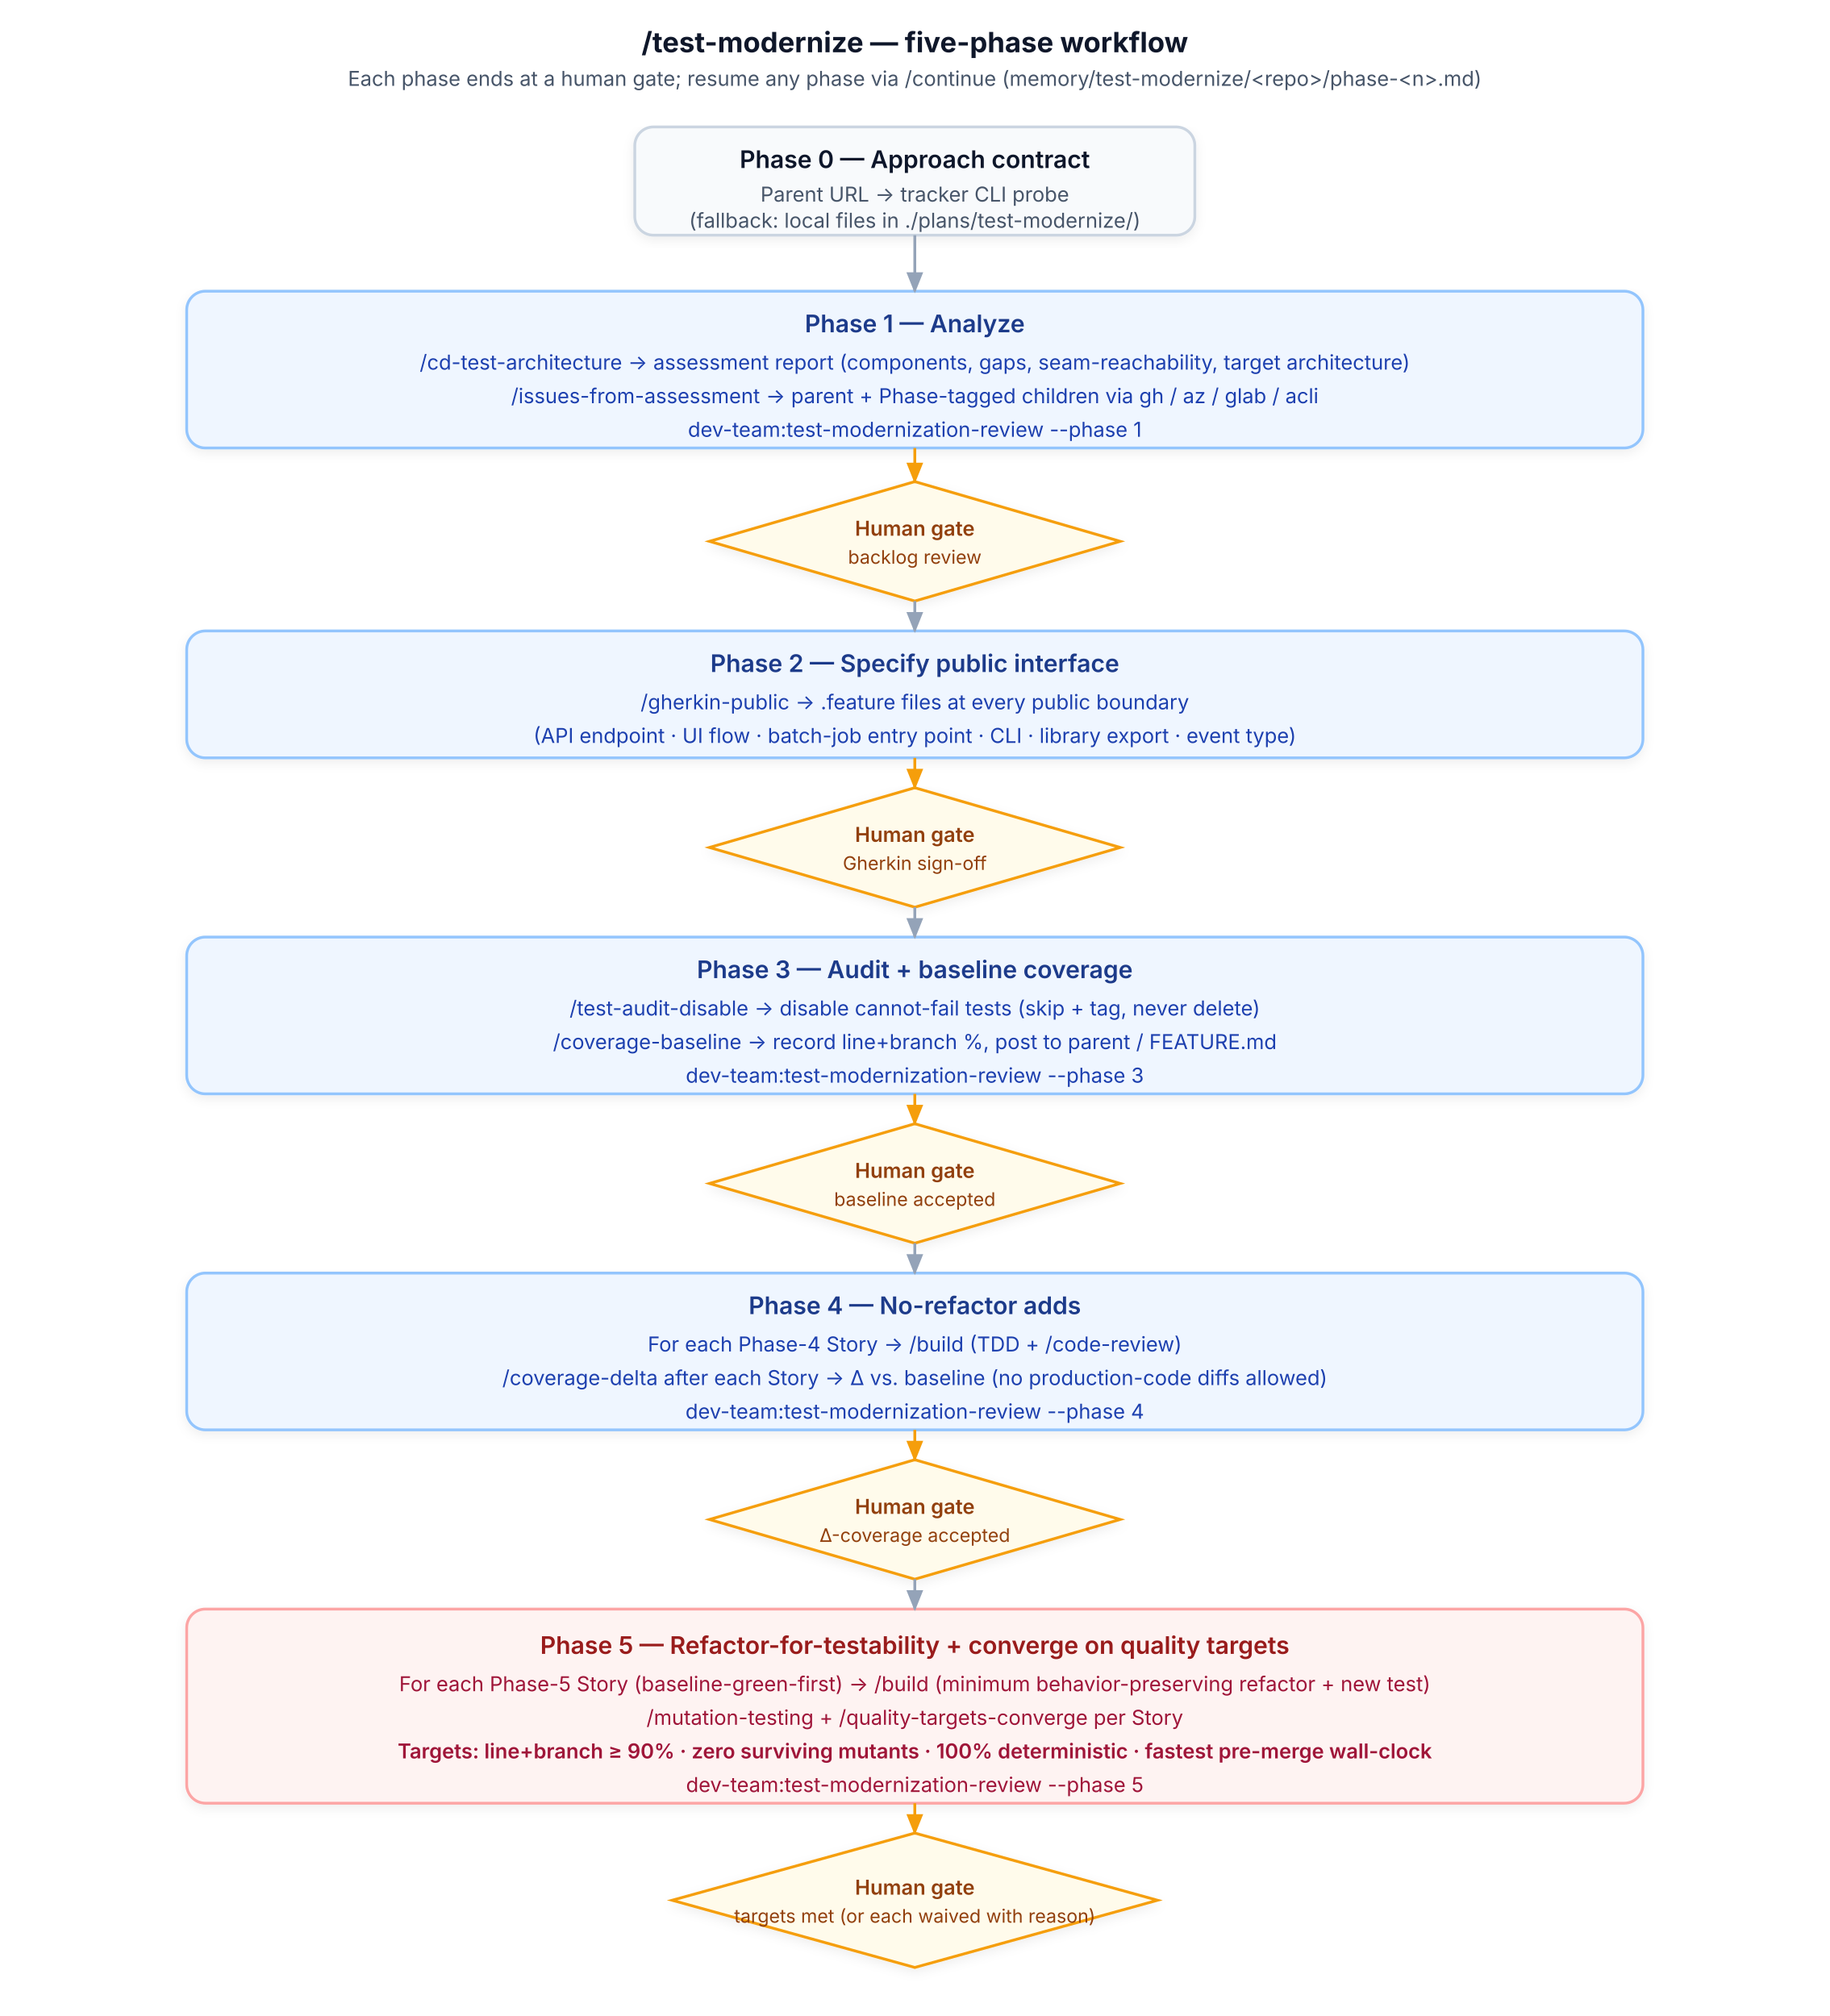
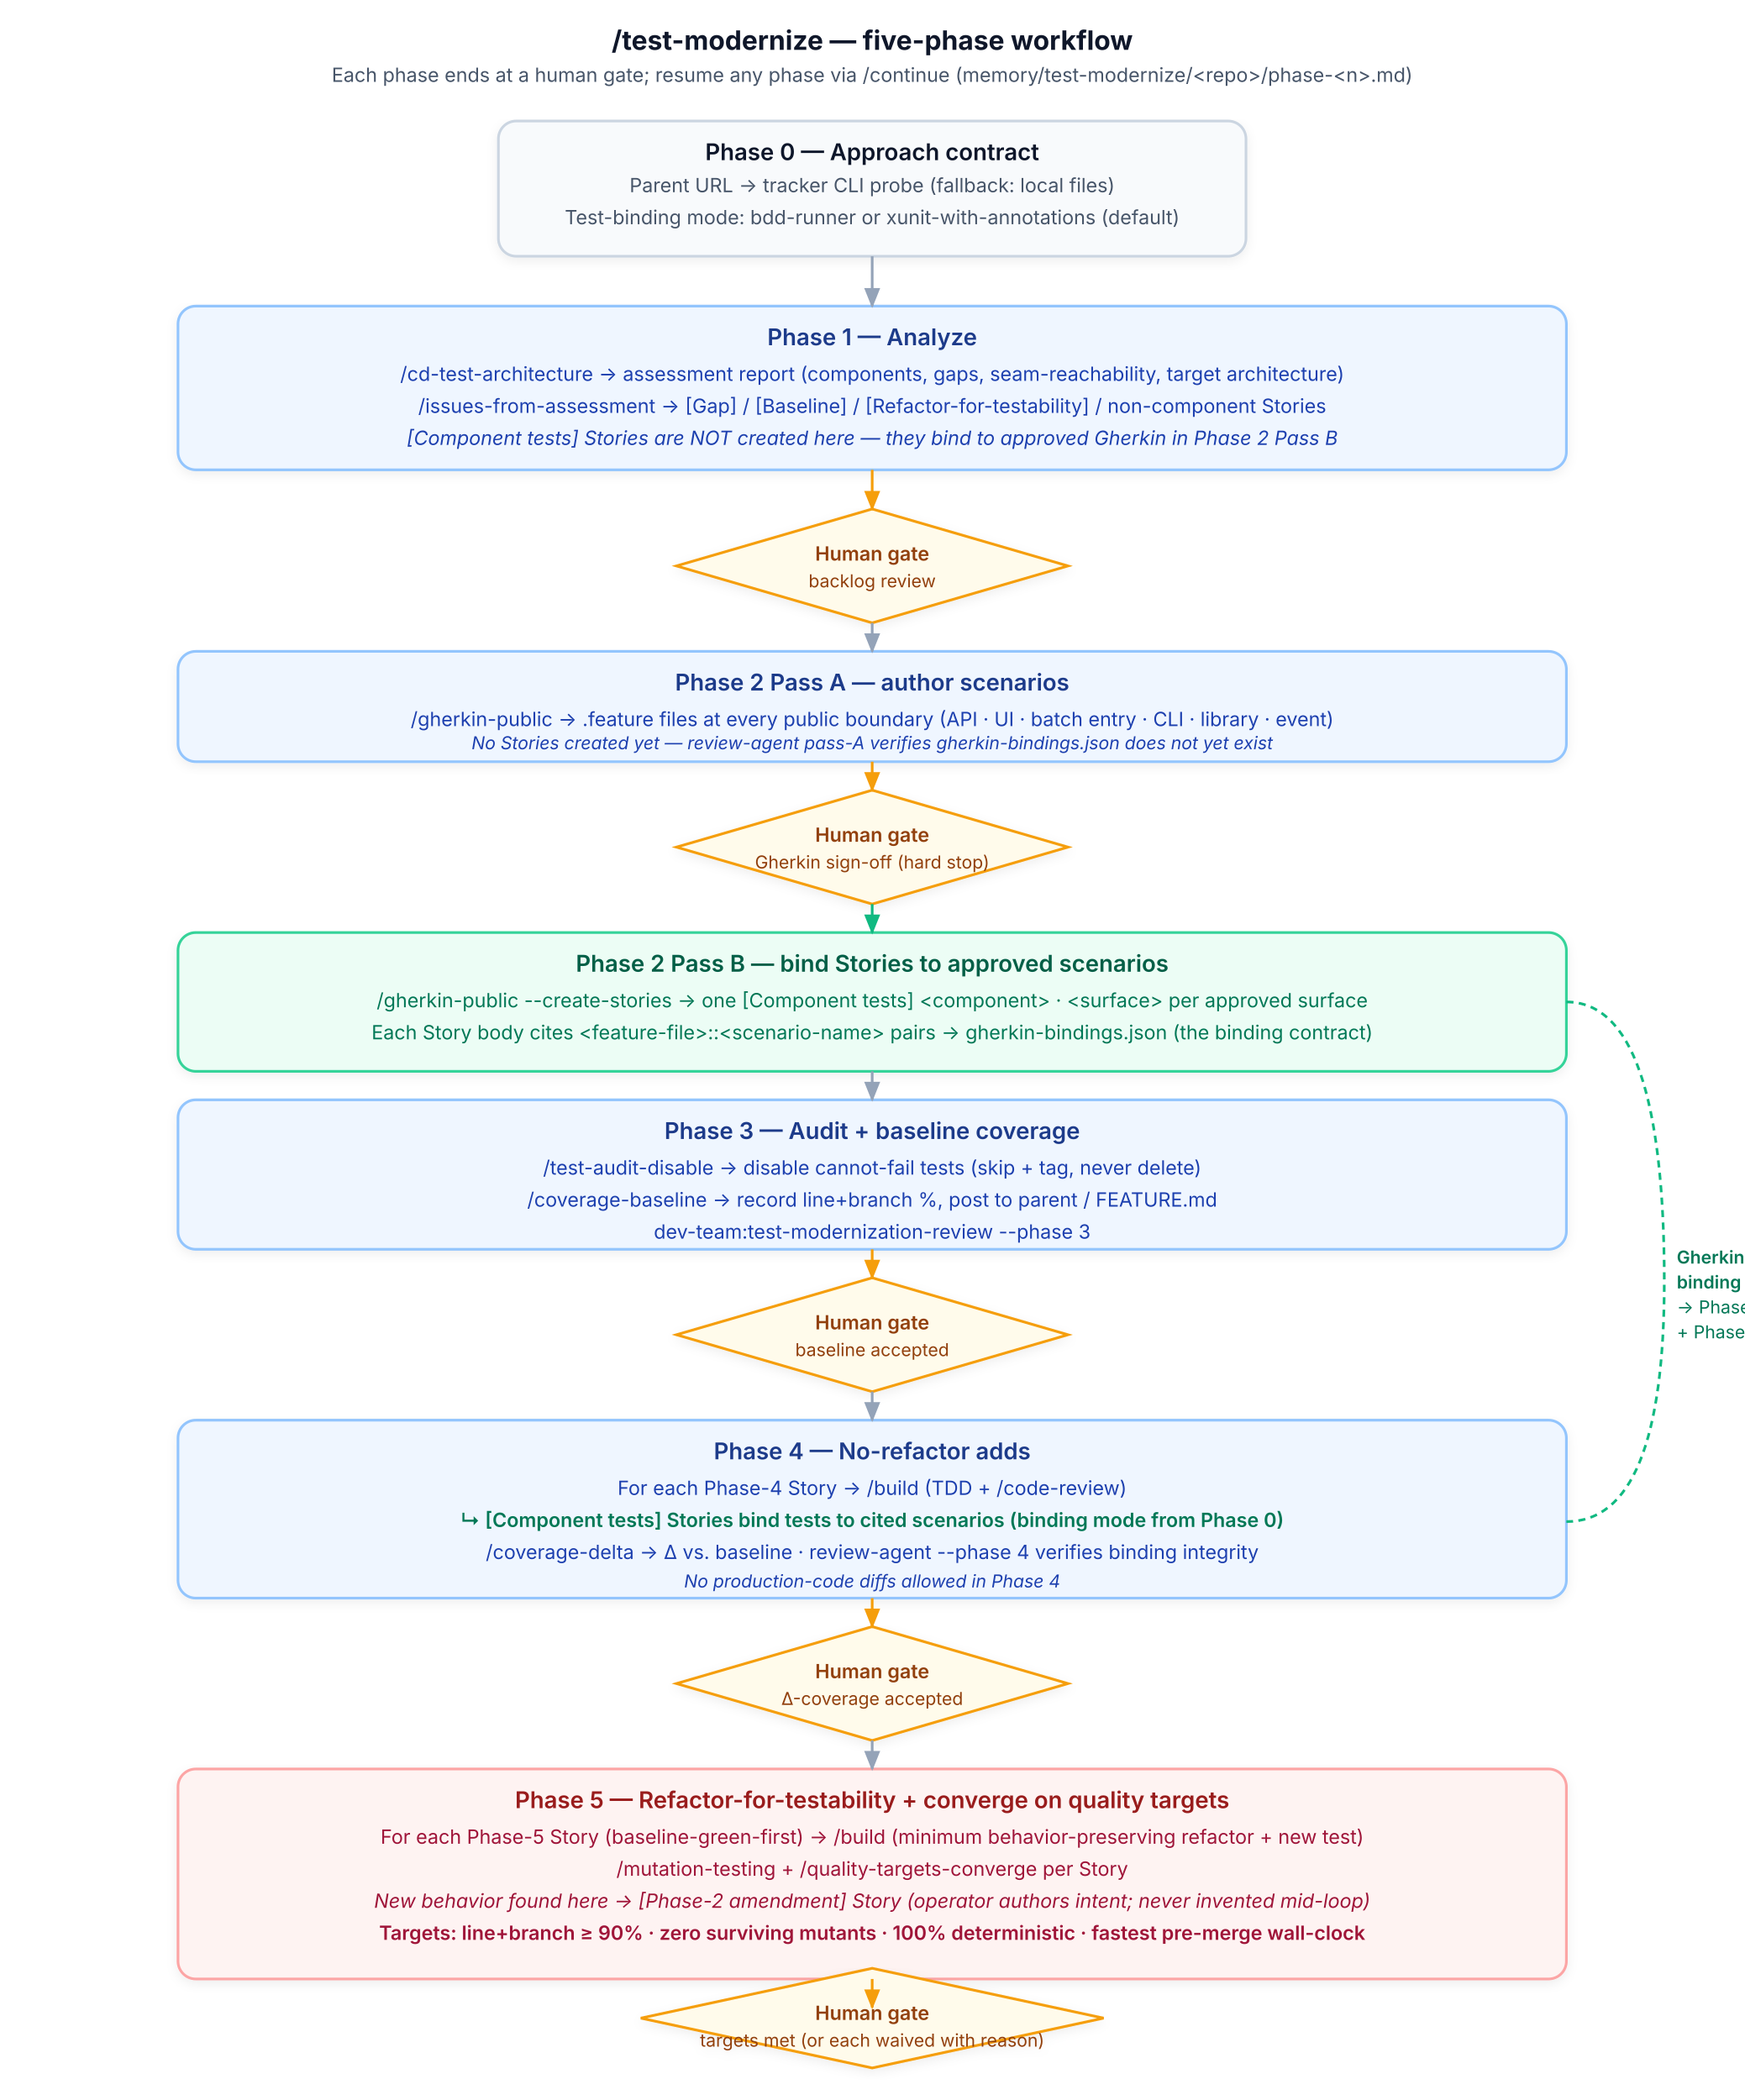
- <svg xmlns="http://www.w3.org/2000/svg" viewBox="0 0 980 1080" font-family="system-ui, -apple-system, 'Segoe UI', sans-serif" role="img" aria-labelledby="title desc">
+ <svg xmlns="http://www.w3.org/2000/svg" viewBox="0 0 980 1180" font-family="system-ui, -apple-system, 'Segoe UI', sans-serif" role="img" aria-labelledby="title desc">
  <defs>
    <filter id="shadow" x="-4%" y="-4%" width="108%" height="116%">
      <feDropShadow dx="0" dy="2" stdDeviation="3" flood-color="#000" flood-opacity="0.07" />
    </filter>
    <marker id="arrow" viewBox="0 0 10 8" refX="9" refY="4" markerWidth="8" markerHeight="6" orient="auto-start-reverse">
      <path d="M0,0 L10,4 L0,8 Z" fill="#94A3B8" />
    </marker>
    <marker id="arrow-amber" viewBox="0 0 10 8" refX="9" refY="4" markerWidth="8" markerHeight="6" orient="auto-start-reverse">
      <path d="M0,0 L10,4 L0,8 Z" fill="#F59E0B" />
    </marker>
+     <marker id="arrow-emerald" viewBox="0 0 10 8" refX="9" refY="4" markerWidth="8" markerHeight="6" orient="auto-start-reverse">
+       <path d="M0,0 L10,4 L0,8 Z" fill="#10B981" />
+     </marker>
  </defs>
  <text x="490" y="28" text-anchor="middle" font-size="15" font-weight="700" fill="#0F172A">/test-modernize — five-phase workflow</text>
  <text x="490" y="46" text-anchor="middle" font-size="11" fill="#475569">Each phase ends at a human gate; resume any phase via /continue (memory/test-modernize/&lt;repo&gt;/phase-&lt;n&gt;.md)</text>
  <g filter="url(#shadow)">
-     <rect x="340" y="68" width="300" height="58" rx="10" fill="#F8FAFC" stroke="#CBD5E1" stroke-width="1.5" />
+     <rect x="280" y="68" width="420" height="76" rx="10" fill="#F8FAFC" stroke="#CBD5E1" stroke-width="1.5" />
    <text x="490" y="90" text-anchor="middle" font-size="13" font-weight="600" fill="#0F172A">Phase 0 — Approach contract</text>
-     <text x="490" y="108" text-anchor="middle" font-size="11" fill="#475569">Parent URL → tracker CLI probe</text>
-     <text x="490" y="122" text-anchor="middle" font-size="11" fill="#475569">(fallback: local files in ./plans/test-modernize/)</text>
+     <text x="490" y="108" text-anchor="middle" font-size="11" fill="#475569">Parent URL → tracker CLI probe (fallback: local files)</text>
+     <text x="490" y="126" text-anchor="middle" font-size="11" fill="#475569">Test-binding mode: bdd-runner or xunit-with-annotations (default)</text>
  </g>
  <g filter="url(#shadow)">
-     <rect x="100" y="156" width="780" height="84" rx="10" fill="#EFF6FF" stroke="#93C5FD" stroke-width="1.5" />
-     <text x="490" y="178" text-anchor="middle" font-size="13" font-weight="600" fill="#1E3A8A">Phase 1 — Analyze</text>
-     <text x="490" y="198" text-anchor="middle" font-size="11" fill="#1E40AF">/cd-test-architecture → assessment report (components, gaps, seam-reachability, target architecture)</text>
-     <text x="490" y="216" text-anchor="middle" font-size="11" fill="#1E40AF">/issues-from-assessment → parent + Phase-tagged children via gh / az / glab / acli</text>
-     <text x="490" y="234" text-anchor="middle" font-size="11" fill="#1E40AF">dev-team:test-modernization-review --phase 1</text>
+     <rect x="100" y="172" width="780" height="92" rx="10" fill="#EFF6FF" stroke="#93C5FD" stroke-width="1.5" />
+     <text x="490" y="194" text-anchor="middle" font-size="13" font-weight="600" fill="#1E3A8A">Phase 1 — Analyze</text>
+     <text x="490" y="214" text-anchor="middle" font-size="11" fill="#1E40AF">/cd-test-architecture → assessment report (components, gaps, seam-reachability, target architecture)</text>
+     <text x="490" y="232" text-anchor="middle" font-size="11" fill="#1E40AF">/issues-from-assessment → [Gap] / [Baseline] / [Refactor-for-testability] / non-component Stories</text>
+     <text x="490" y="250" text-anchor="middle" font-size="11" font-style="italic" fill="#1E40AF">[Component tests] Stories are NOT created here — they bind to approved Gherkin in Phase 2 Pass B</text>
  </g>
  <g filter="url(#shadow)">
-     <polygon points="490,258 600,290 490,322 380,290" fill="#FFFBEB" stroke="#F59E0B" stroke-width="1.5" />
-     <text x="490" y="287" text-anchor="middle" font-size="11" font-weight="600" fill="#92400E">Human gate</text>
-     <text x="490" y="302" text-anchor="middle" font-size="10" fill="#92400E">backlog review</text>
+     <polygon points="490,286 600,318 490,350 380,318" fill="#FFFBEB" stroke="#F59E0B" stroke-width="1.5" />
+     <text x="490" y="315" text-anchor="middle" font-size="11" font-weight="600" fill="#92400E">Human gate</text>
+     <text x="490" y="330" text-anchor="middle" font-size="10" fill="#92400E">backlog review</text>
  </g>
  <g filter="url(#shadow)">
-     <rect x="100" y="338" width="780" height="68" rx="10" fill="#EFF6FF" stroke="#93C5FD" stroke-width="1.5" />
-     <text x="490" y="360" text-anchor="middle" font-size="13" font-weight="600" fill="#1E3A8A">Phase 2 — Specify public interface</text>
-     <text x="490" y="380" text-anchor="middle" font-size="11" fill="#1E40AF">/gherkin-public → .feature files at every public boundary</text>
-     <text x="490" y="398" text-anchor="middle" font-size="11" fill="#1E40AF">(API endpoint · UI flow · batch-job entry point · CLI · library export · event type)</text>
+     <rect x="100" y="366" width="780" height="62" rx="10" fill="#EFF6FF" stroke="#93C5FD" stroke-width="1.5" />
+     <text x="490" y="388" text-anchor="middle" font-size="13" font-weight="600" fill="#1E3A8A">Phase 2 Pass A — author scenarios</text>
+     <text x="490" y="408" text-anchor="middle" font-size="11" fill="#1E40AF">/gherkin-public → .feature files at every public boundary (API · UI · batch entry · CLI · library · event)</text>
+     <text x="490" y="421" text-anchor="middle" font-size="10" font-style="italic" fill="#1E40AF">No Stories created yet — review-agent pass-A verifies gherkin-bindings.json does not yet exist</text>
  </g>
  <g filter="url(#shadow)">
-     <polygon points="490,422 600,454 490,486 380,454" fill="#FFFBEB" stroke="#F59E0B" stroke-width="1.5" />
-     <text x="490" y="451" text-anchor="middle" font-size="11" font-weight="600" fill="#92400E">Human gate</text>
-     <text x="490" y="466" text-anchor="middle" font-size="10" fill="#92400E">Gherkin sign-off</text>
+     <polygon points="490,444 600,476 490,508 380,476" fill="#FFFBEB" stroke="#F59E0B" stroke-width="1.5" />
+     <text x="490" y="473" text-anchor="middle" font-size="11" font-weight="600" fill="#92400E">Human gate</text>
+     <text x="490" y="488" text-anchor="middle" font-size="10" fill="#92400E">Gherkin sign-off (hard stop)</text>
  </g>
  <g filter="url(#shadow)">
-     <rect x="100" y="502" width="780" height="84" rx="10" fill="#EFF6FF" stroke="#93C5FD" stroke-width="1.5" />
-     <text x="490" y="524" text-anchor="middle" font-size="13" font-weight="600" fill="#1E3A8A">Phase 3 — Audit + baseline coverage</text>
-     <text x="490" y="544" text-anchor="middle" font-size="11" fill="#1E40AF">/test-audit-disable → disable cannot-fail tests (skip + tag, never delete)</text>
-     <text x="490" y="562" text-anchor="middle" font-size="11" fill="#1E40AF">/coverage-baseline → record line+branch %, post to parent / FEATURE.md</text>
-     <text x="490" y="580" text-anchor="middle" font-size="11" fill="#1E40AF">dev-team:test-modernization-review --phase 3</text>
+     <rect x="100" y="524" width="780" height="78" rx="10" fill="#ECFDF5" stroke="#34D399" stroke-width="1.5" />
+     <text x="490" y="546" text-anchor="middle" font-size="13" font-weight="600" fill="#065F46">Phase 2 Pass B — bind Stories to approved scenarios</text>
+     <text x="490" y="566" text-anchor="middle" font-size="11" fill="#047857">/gherkin-public --create-stories → one [Component tests] &lt;component&gt; · &lt;surface&gt; per approved surface</text>
+     <text x="490" y="584" text-anchor="middle" font-size="11" fill="#047857">Each Story body cites &lt;feature-file&gt;::&lt;scenario-name&gt; pairs → gherkin-bindings.json (the binding contract)</text>
  </g>
  <g filter="url(#shadow)">
-     <polygon points="490,602 600,634 490,666 380,634" fill="#FFFBEB" stroke="#F59E0B" stroke-width="1.5" />
-     <text x="490" y="631" text-anchor="middle" font-size="11" font-weight="600" fill="#92400E">Human gate</text>
-     <text x="490" y="646" text-anchor="middle" font-size="10" fill="#92400E">baseline accepted</text>
+     <rect x="100" y="618" width="780" height="84" rx="10" fill="#EFF6FF" stroke="#93C5FD" stroke-width="1.5" />
+     <text x="490" y="640" text-anchor="middle" font-size="13" font-weight="600" fill="#1E3A8A">Phase 3 — Audit + baseline coverage</text>
+     <text x="490" y="660" text-anchor="middle" font-size="11" fill="#1E40AF">/test-audit-disable → disable cannot-fail tests (skip + tag, never delete)</text>
+     <text x="490" y="678" text-anchor="middle" font-size="11" fill="#1E40AF">/coverage-baseline → record line+branch %, post to parent / FEATURE.md</text>
+     <text x="490" y="696" text-anchor="middle" font-size="11" fill="#1E40AF">dev-team:test-modernization-review --phase 3</text>
  </g>
  <g filter="url(#shadow)">
-     <rect x="100" y="682" width="780" height="84" rx="10" fill="#EFF6FF" stroke="#93C5FD" stroke-width="1.5" />
-     <text x="490" y="704" text-anchor="middle" font-size="13" font-weight="600" fill="#1E3A8A">Phase 4 — No-refactor adds</text>
-     <text x="490" y="724" text-anchor="middle" font-size="11" fill="#1E40AF">For each Phase-4 Story → /build (TDD + /code-review)</text>
-     <text x="490" y="742" text-anchor="middle" font-size="11" fill="#1E40AF">/coverage-delta after each Story → Δ vs. baseline (no production-code diffs allowed)</text>
-     <text x="490" y="760" text-anchor="middle" font-size="11" fill="#1E40AF">dev-team:test-modernization-review --phase 4</text>
+     <polygon points="490,718 600,750 490,782 380,750" fill="#FFFBEB" stroke="#F59E0B" stroke-width="1.5" />
+     <text x="490" y="747" text-anchor="middle" font-size="11" font-weight="600" fill="#92400E">Human gate</text>
+     <text x="490" y="762" text-anchor="middle" font-size="10" fill="#92400E">baseline accepted</text>
  </g>
  <g filter="url(#shadow)">
-     <polygon points="490,782 600,814 490,846 380,814" fill="#FFFBEB" stroke="#F59E0B" stroke-width="1.5" />
-     <text x="490" y="811" text-anchor="middle" font-size="11" font-weight="600" fill="#92400E">Human gate</text>
-     <text x="490" y="826" text-anchor="middle" font-size="10" fill="#92400E">Δ-coverage accepted</text>
+     <rect x="100" y="798" width="780" height="100" rx="10" fill="#EFF6FF" stroke="#93C5FD" stroke-width="1.5" />
+     <text x="490" y="820" text-anchor="middle" font-size="13" font-weight="600" fill="#1E3A8A">Phase 4 — No-refactor adds</text>
+     <text x="490" y="840" text-anchor="middle" font-size="11" fill="#1E40AF">For each Phase-4 Story → /build (TDD + /code-review)</text>
+     <text x="490" y="858" text-anchor="middle" font-size="11" font-weight="600" fill="#047857">  ↳ [Component tests] Stories bind tests to cited scenarios (binding mode from Phase 0)</text>
+     <text x="490" y="876" text-anchor="middle" font-size="11" fill="#1E40AF">/coverage-delta → Δ vs. baseline · review-agent --phase 4 verifies binding integrity</text>
+     <text x="490" y="892" text-anchor="middle" font-size="10" font-style="italic" fill="#1E40AF">No production-code diffs allowed in Phase 4</text>
  </g>
  <g filter="url(#shadow)">
-     <rect x="100" y="862" width="780" height="104" rx="10" fill="#FEF3F2" stroke="#FCA5A5" stroke-width="1.5" />
-     <text x="490" y="886" text-anchor="middle" font-size="13" font-weight="600" fill="#991B1B">Phase 5 — Refactor-for-testability + converge on quality targets</text>
-     <text x="490" y="906" text-anchor="middle" font-size="11" fill="#9F1239">For each Phase-5 Story (baseline-green-first) → /build (minimum behavior-preserving refactor + new test)</text>
-     <text x="490" y="924" text-anchor="middle" font-size="11" fill="#9F1239">/mutation-testing + /quality-targets-converge per Story</text>
-     <text x="490" y="942" text-anchor="middle" font-size="11" font-weight="600" fill="#9F1239">Targets: line+branch ≥ 90% · zero surviving mutants · 100% deterministic · fastest pre-merge wall-clock</text>
-     <text x="490" y="960" text-anchor="middle" font-size="11" fill="#9F1239">dev-team:test-modernization-review --phase 5</text>
+     <polygon points="490,914 600,946 490,978 380,946" fill="#FFFBEB" stroke="#F59E0B" stroke-width="1.5" />
+     <text x="490" y="943" text-anchor="middle" font-size="11" font-weight="600" fill="#92400E">Human gate</text>
+     <text x="490" y="958" text-anchor="middle" font-size="10" fill="#92400E">Δ-coverage accepted</text>
  </g>
  <g filter="url(#shadow)">
-     <polygon points="490,982 620,1018 490,1054 360,1018" fill="#FFFBEB" stroke="#F59E0B" stroke-width="1.5" />
-     <text x="490" y="1015" text-anchor="middle" font-size="11" font-weight="600" fill="#92400E">Human gate</text>
-     <text x="490" y="1030" text-anchor="middle" font-size="10" fill="#92400E">targets met (or each waived with reason)</text>
+     <rect x="100" y="994" width="780" height="118" rx="10" fill="#FEF3F2" stroke="#FCA5A5" stroke-width="1.5" />
+     <text x="490" y="1016" text-anchor="middle" font-size="13" font-weight="600" fill="#991B1B">Phase 5 — Refactor-for-testability + converge on quality targets</text>
+     <text x="490" y="1036" text-anchor="middle" font-size="11" fill="#9F1239">For each Phase-5 Story (baseline-green-first) → /build (minimum behavior-preserving refactor + new test)</text>
+     <text x="490" y="1054" text-anchor="middle" font-size="11" fill="#9F1239">/mutation-testing + /quality-targets-converge per Story</text>
+     <text x="490" y="1072" text-anchor="middle" font-size="11" font-style="italic" fill="#9F1239">New behavior found here → [Phase-2 amendment] Story (operator authors intent; never invented mid-loop)</text>
+     <text x="490" y="1090" text-anchor="middle" font-size="11" font-weight="600" fill="#9F1239">Targets: line+branch ≥ 90% · zero surviving mutants · 100% deterministic · fastest pre-merge wall-clock</text>
  </g>
-   <line x1="490" y1="126" x2="490" y2="156" stroke="#94A3B8" stroke-width="1.5" marker-end="url(#arrow)" />
-   <line x1="490" y1="240" x2="490" y2="258" stroke="#F59E0B" stroke-width="1.5" marker-end="url(#arrow-amber)" />
-   <line x1="490" y1="322" x2="490" y2="338" stroke="#94A3B8" stroke-width="1.5" marker-end="url(#arrow)" />
-   <line x1="490" y1="406" x2="490" y2="422" stroke="#F59E0B" stroke-width="1.5" marker-end="url(#arrow-amber)" />
-   <line x1="490" y1="486" x2="490" y2="502" stroke="#94A3B8" stroke-width="1.5" marker-end="url(#arrow)" />
-   <line x1="490" y1="586" x2="490" y2="602" stroke="#F59E0B" stroke-width="1.5" marker-end="url(#arrow-amber)" />
-   <line x1="490" y1="666" x2="490" y2="682" stroke="#94A3B8" stroke-width="1.5" marker-end="url(#arrow)" />
-   <line x1="490" y1="766" x2="490" y2="782" stroke="#F59E0B" stroke-width="1.5" marker-end="url(#arrow-amber)" />
-   <line x1="490" y1="846" x2="490" y2="862" stroke="#94A3B8" stroke-width="1.5" marker-end="url(#arrow)" />
-   <line x1="490" y1="966" x2="490" y2="982" stroke="#F59E0B" stroke-width="1.5" marker-end="url(#arrow-amber)" />
+   <g filter="url(#shadow)">
+     <polygon points="490,1128 620,1156 490,1184 360,1156" fill="#FFFBEB" stroke="#F59E0B" stroke-width="1.5" transform="translate(0,-22)" />
+     <text x="490" y="1135" text-anchor="middle" font-size="11" font-weight="600" fill="#92400E">Human gate</text>
+     <text x="490" y="1150" text-anchor="middle" font-size="10" fill="#92400E">targets met (or each waived with reason)</text>
+   </g>
+   <line x1="490" y1="144" x2="490" y2="172" stroke="#94A3B8" stroke-width="1.5" marker-end="url(#arrow)" />
+   <line x1="490" y1="264" x2="490" y2="286" stroke="#F59E0B" stroke-width="1.5" marker-end="url(#arrow-amber)" />
+   <line x1="490" y1="350" x2="490" y2="366" stroke="#94A3B8" stroke-width="1.5" marker-end="url(#arrow)" />
+   <line x1="490" y1="428" x2="490" y2="444" stroke="#F59E0B" stroke-width="1.5" marker-end="url(#arrow-amber)" />
+   <line x1="490" y1="508" x2="490" y2="524" stroke="#10B981" stroke-width="1.5" marker-end="url(#arrow-emerald)" />
+   <line x1="490" y1="602" x2="490" y2="618" stroke="#94A3B8" stroke-width="1.5" marker-end="url(#arrow)" />
+   <line x1="490" y1="702" x2="490" y2="718" stroke="#F59E0B" stroke-width="1.5" marker-end="url(#arrow-amber)" />
+   <line x1="490" y1="782" x2="490" y2="798" stroke="#94A3B8" stroke-width="1.5" marker-end="url(#arrow)" />
+   <line x1="490" y1="898" x2="490" y2="914" stroke="#F59E0B" stroke-width="1.5" marker-end="url(#arrow-amber)" />
+   <line x1="490" y1="978" x2="490" y2="994" stroke="#94A3B8" stroke-width="1.5" marker-end="url(#arrow)" />
+   <line x1="490" y1="1112" x2="490" y2="1128" stroke="#F59E0B" stroke-width="1.5" marker-end="url(#arrow-amber)" />
+   <g>
+     <path d="M 880 563 Q 935 563 935 720 Q 935 855 880 855" fill="none" stroke="#10B981" stroke-width="1.5" stroke-dasharray="4,3" />
+     <text x="942" y="710" font-size="10" fill="#047857" font-weight="600">Gherkin</text>
+     <text x="942" y="724" font-size="10" fill="#047857" font-weight="600">binding</text>
+     <text x="942" y="738" font-size="10" fill="#047857">→ Phase 4</text>
+     <text x="942" y="752" font-size="10" fill="#047857">+ Phase 5</text>
+   </g>
</svg>
